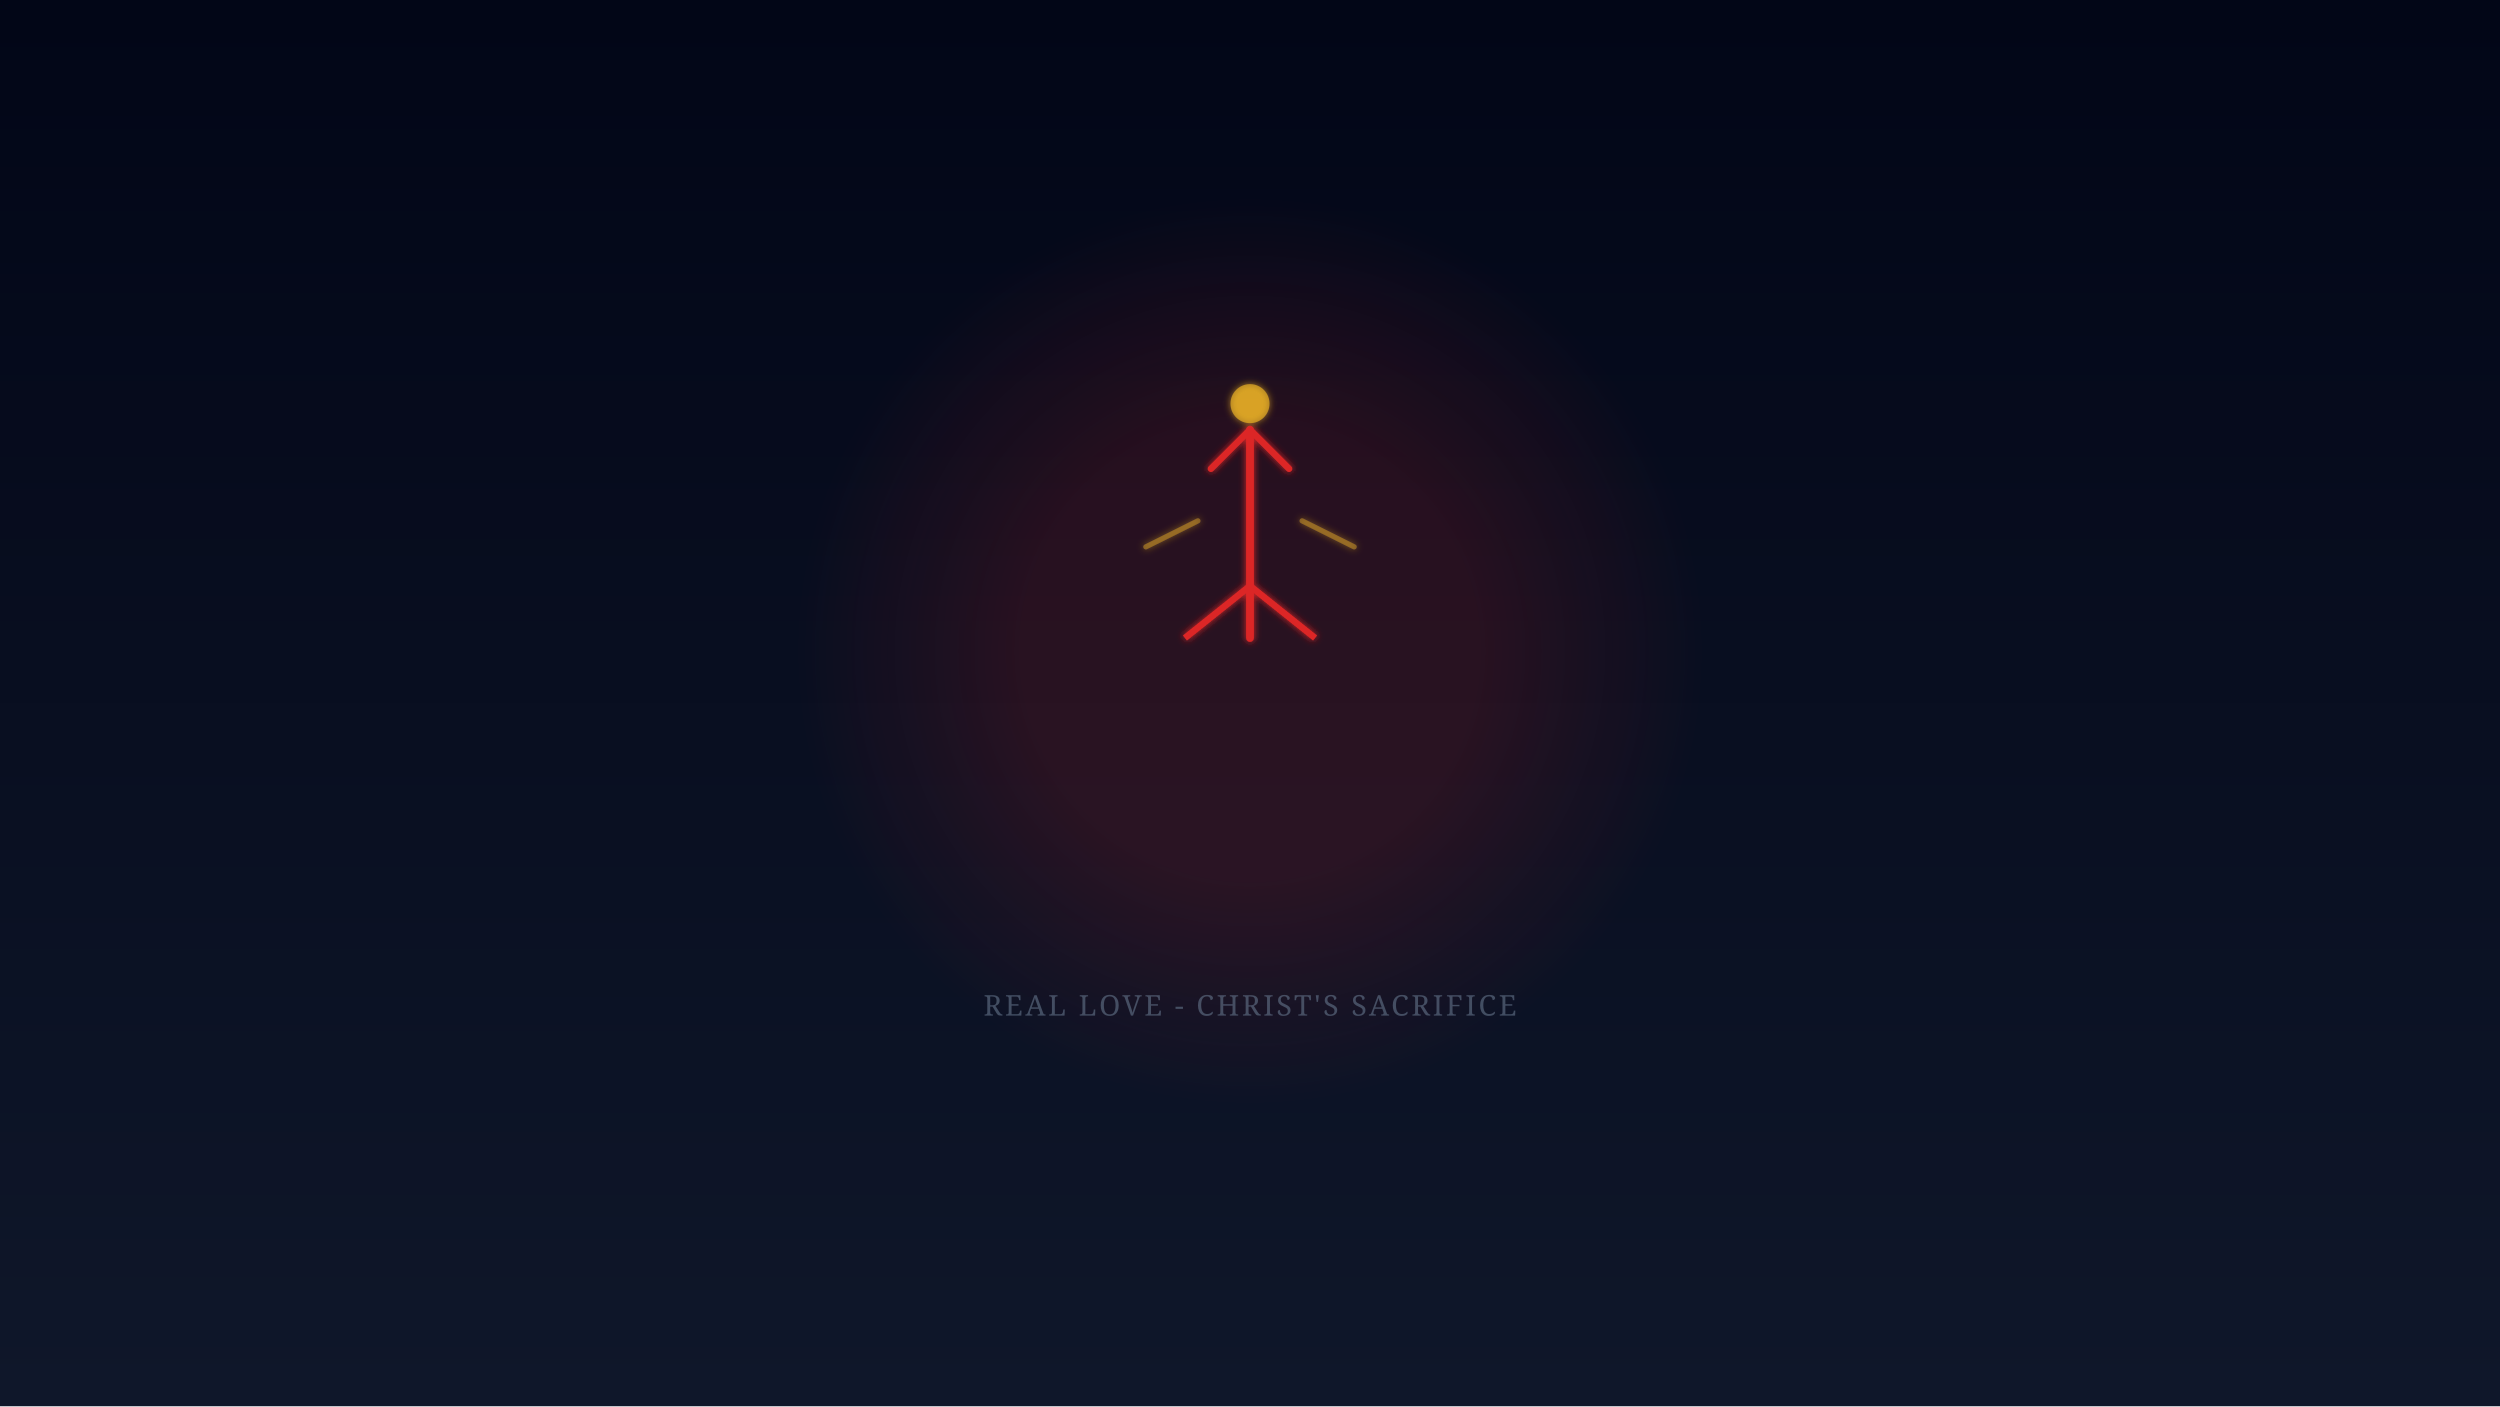
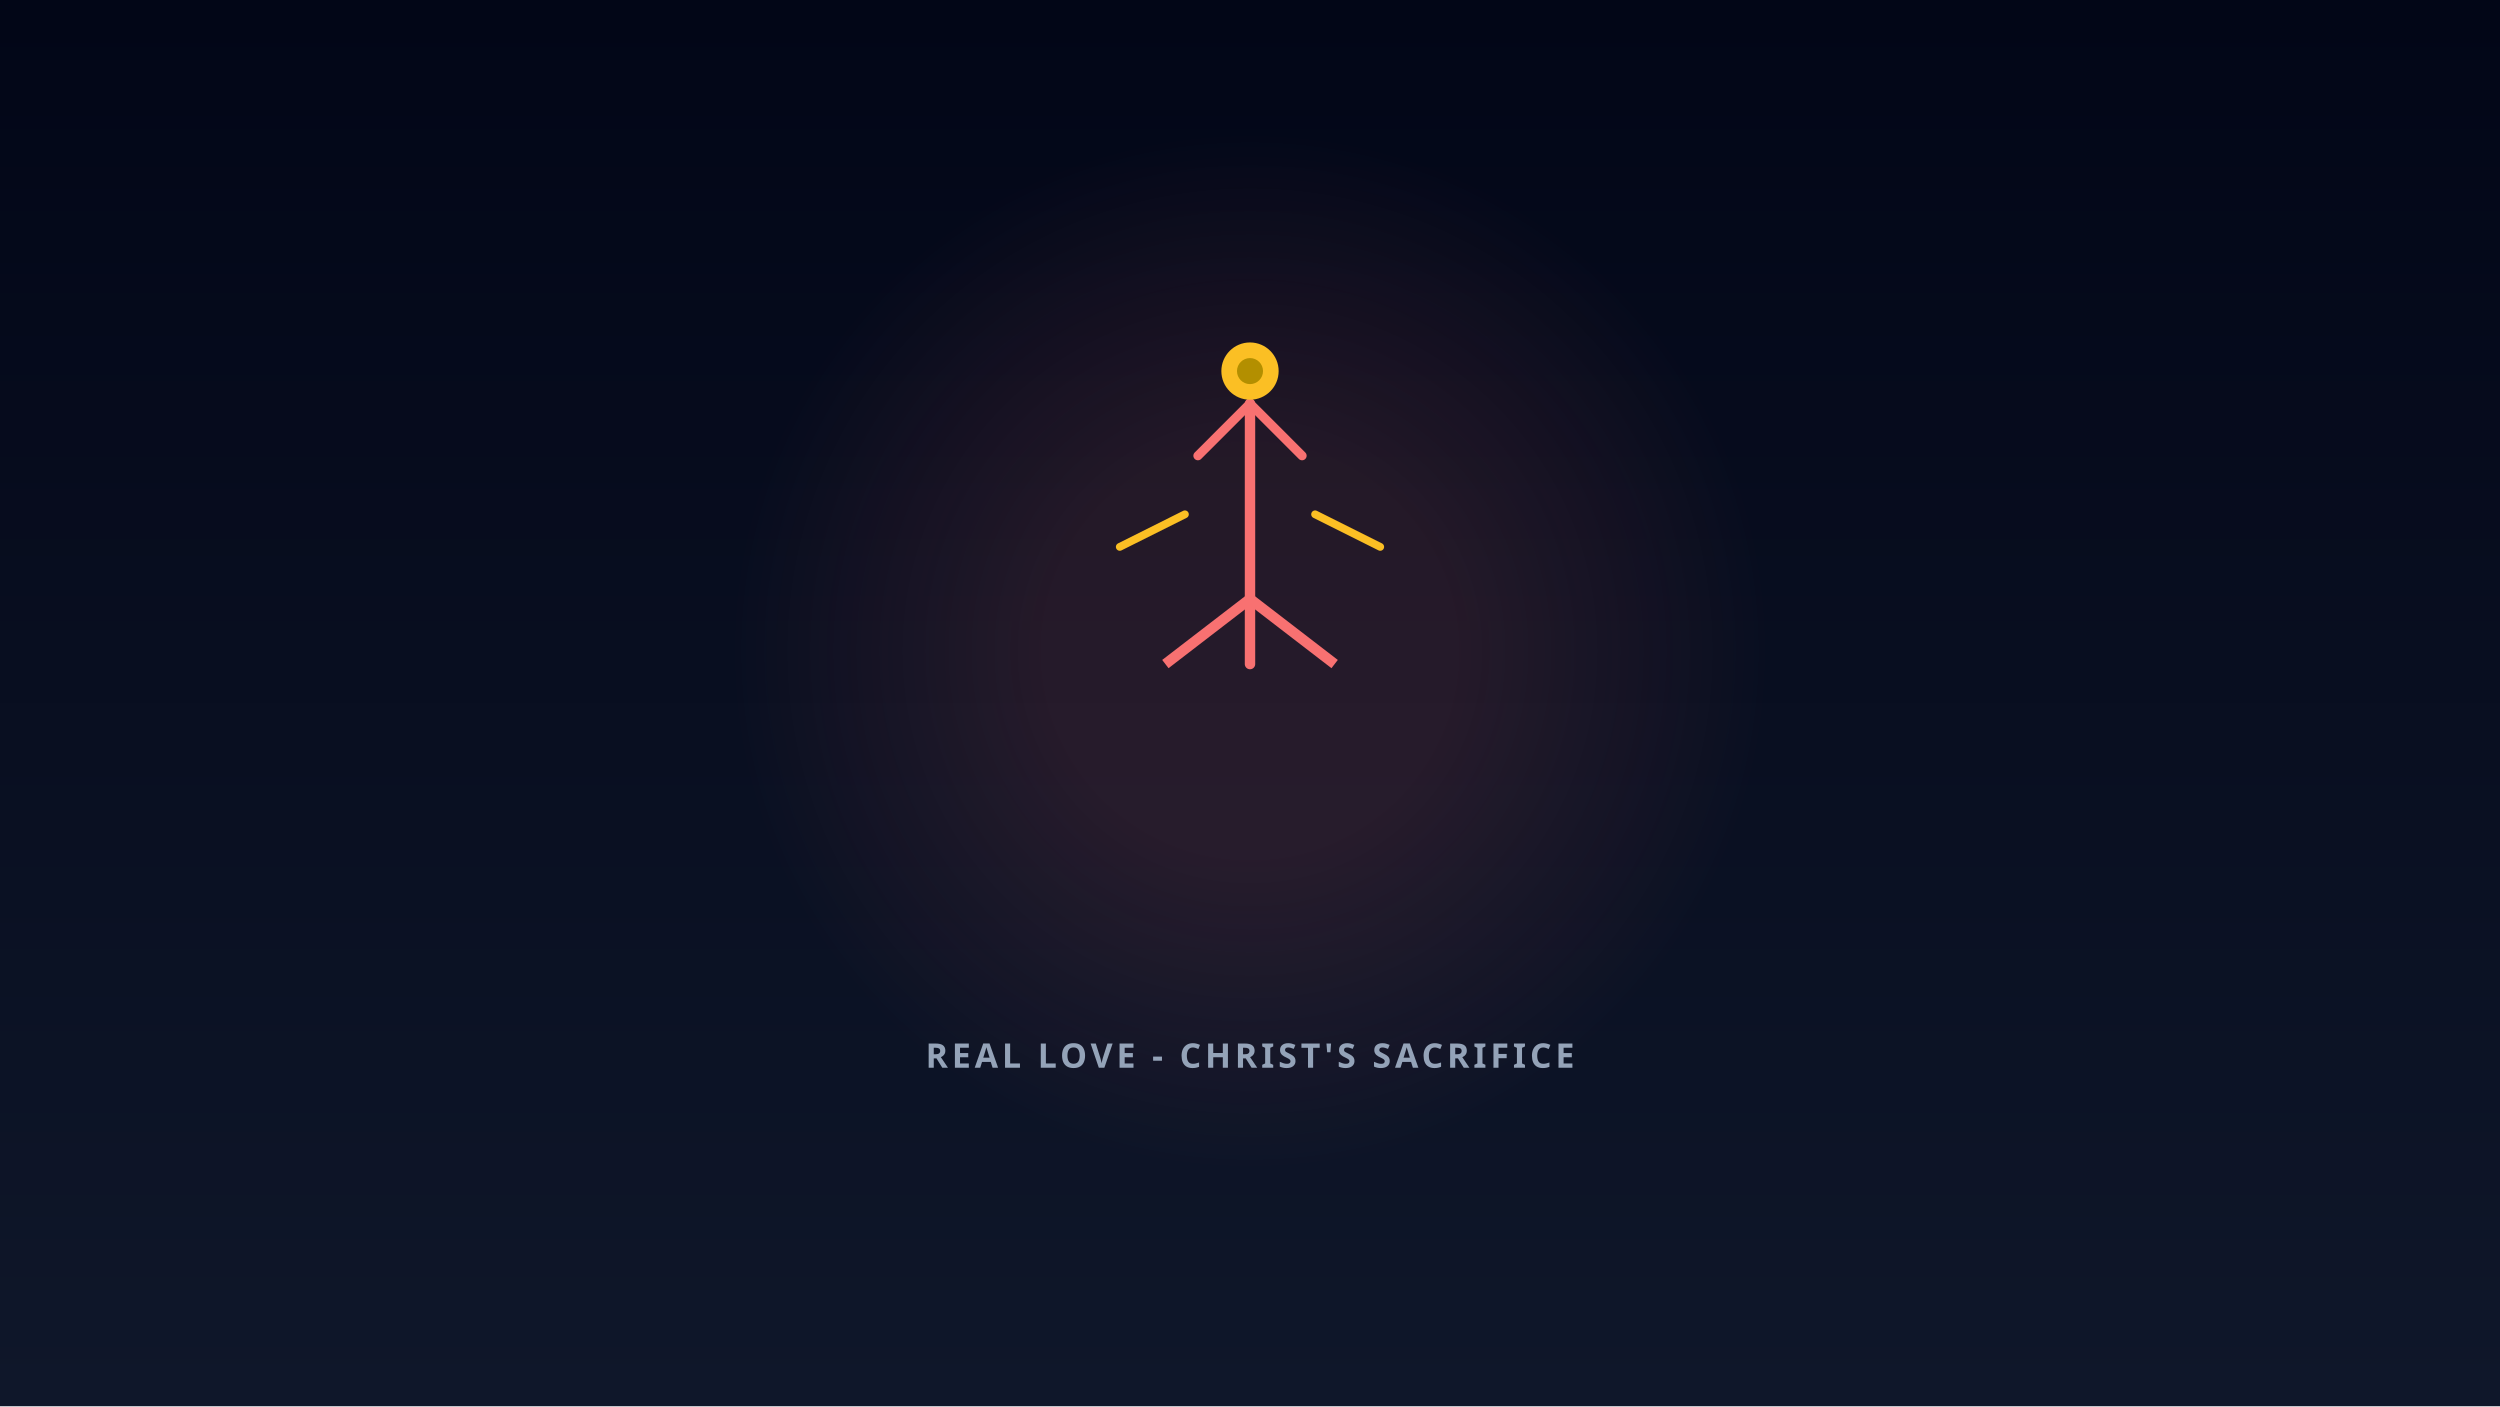
<svg xmlns="http://www.w3.org/2000/svg" viewBox="0 0 1920 1080" width="1920" height="1080">
  <defs>
    <linearGradient id="bg" x1="0" y1="0" x2="0" y2="1">
      <stop offset="0%" stop-color="#020617" />
      <stop offset="100%" stop-color="#0f172a" />
    </linearGradient>
    <radialGradient id="glow">
-       <stop offset="50%" stop-color="#dc2626" stop-opacity="0.15" />
-       <stop offset="100%" stop-color="#dc2626" stop-opacity="0" />
+       <stop offset="40%" stop-color="#f87171" stop-opacity="0.12" />
+       <stop offset="100%" stop-color="#f87171" stop-opacity="0" />
    </radialGradient>
-     <filter id="g">
-       <feGaussianBlur stdDeviation="3" result="b" />
-       <feMerge>
-         <feMergeNode in="b" />
-         <feMergeNode in="SourceGraphic" />
-       </feMerge>
-     </filter>
  </defs>
  <rect width="1920" height="1080" fill="url(#bg)" />
-   <circle cx="960" cy="500" r="350" fill="url(#glow)" />
-   <g transform="translate(960,420)" filter="url(#g)">
-     <g>
-       <path d="M0,-90 L0,70" stroke="#dc2626" stroke-width="6" stroke-linecap="round" />
-       <line x1="0" y1="-90" x2="-30" y2="-60" stroke="#dc2626" stroke-width="5" stroke-linecap="round" />
-       <line x1="0" y1="-90" x2="30" y2="-60" stroke="#dc2626" stroke-width="5" stroke-linecap="round" />
-       <path d="M-50,70 L0,30 L50,70" fill="none" stroke="#dc2626" stroke-width="5" stroke-linejoin="round" />
-       <path d="M-80,0 L-40,-20" stroke="#fbbf24" stroke-width="4" stroke-linecap="round" opacity="0.4" />
-       <path d="M80,0 L40,-20" stroke="#fbbf24" stroke-width="4" stroke-linecap="round" opacity="0.4" />
-       <circle cx="0" cy="-110" r="15" fill="#fbbf24" opacity="0.6" />
-     </g>
+   <circle cx="960" cy="500" r="400" fill="url(#glow)" />
+   <g transform="translate(960,420)">
+     <path d="M0,-110 L0,90" stroke="#f87171" stroke-width="8" stroke-linecap="round" />
+     <line x1="0" y1="-110" x2="-40" y2="-70" stroke="#f87171" stroke-width="7" stroke-linecap="round" />
+     <line x1="0" y1="-110" x2="40" y2="-70" stroke="#f87171" stroke-width="7" stroke-linecap="round" />
+     <path d="M-65,90 L0,40 L65,90" fill="none" stroke="#f87171" stroke-width="8" stroke-linejoin="round" />
+     <path d="M-100,0 L-50,-25" stroke="#fbbf24" stroke-width="6" stroke-linecap="round" />
+     <path d="M100,0 L50,-25" stroke="#fbbf24" stroke-width="6" stroke-linecap="round" />
+     <circle cx="0" cy="-135" r="22" fill="#fbbf24" />
+     <circle cx="0" cy="-135" r="10" fill="#b38f00" />
  </g>
-   <text x="960" y="780" text-anchor="middle" fill="#64748b" font-family="serif" font-size="22" letter-spacing="2" opacity="0.6">REAL LOVE - CHRIST'S SACRIFICE</text>
+   <text x="960" y="820" text-anchor="middle" fill="#94a3b8" font-family="Outfit, sans-serif" font-size="26" letter-spacing="3" font-weight="bold">REAL LOVE - CHRIST'S SACRIFICE</text>
</svg>
